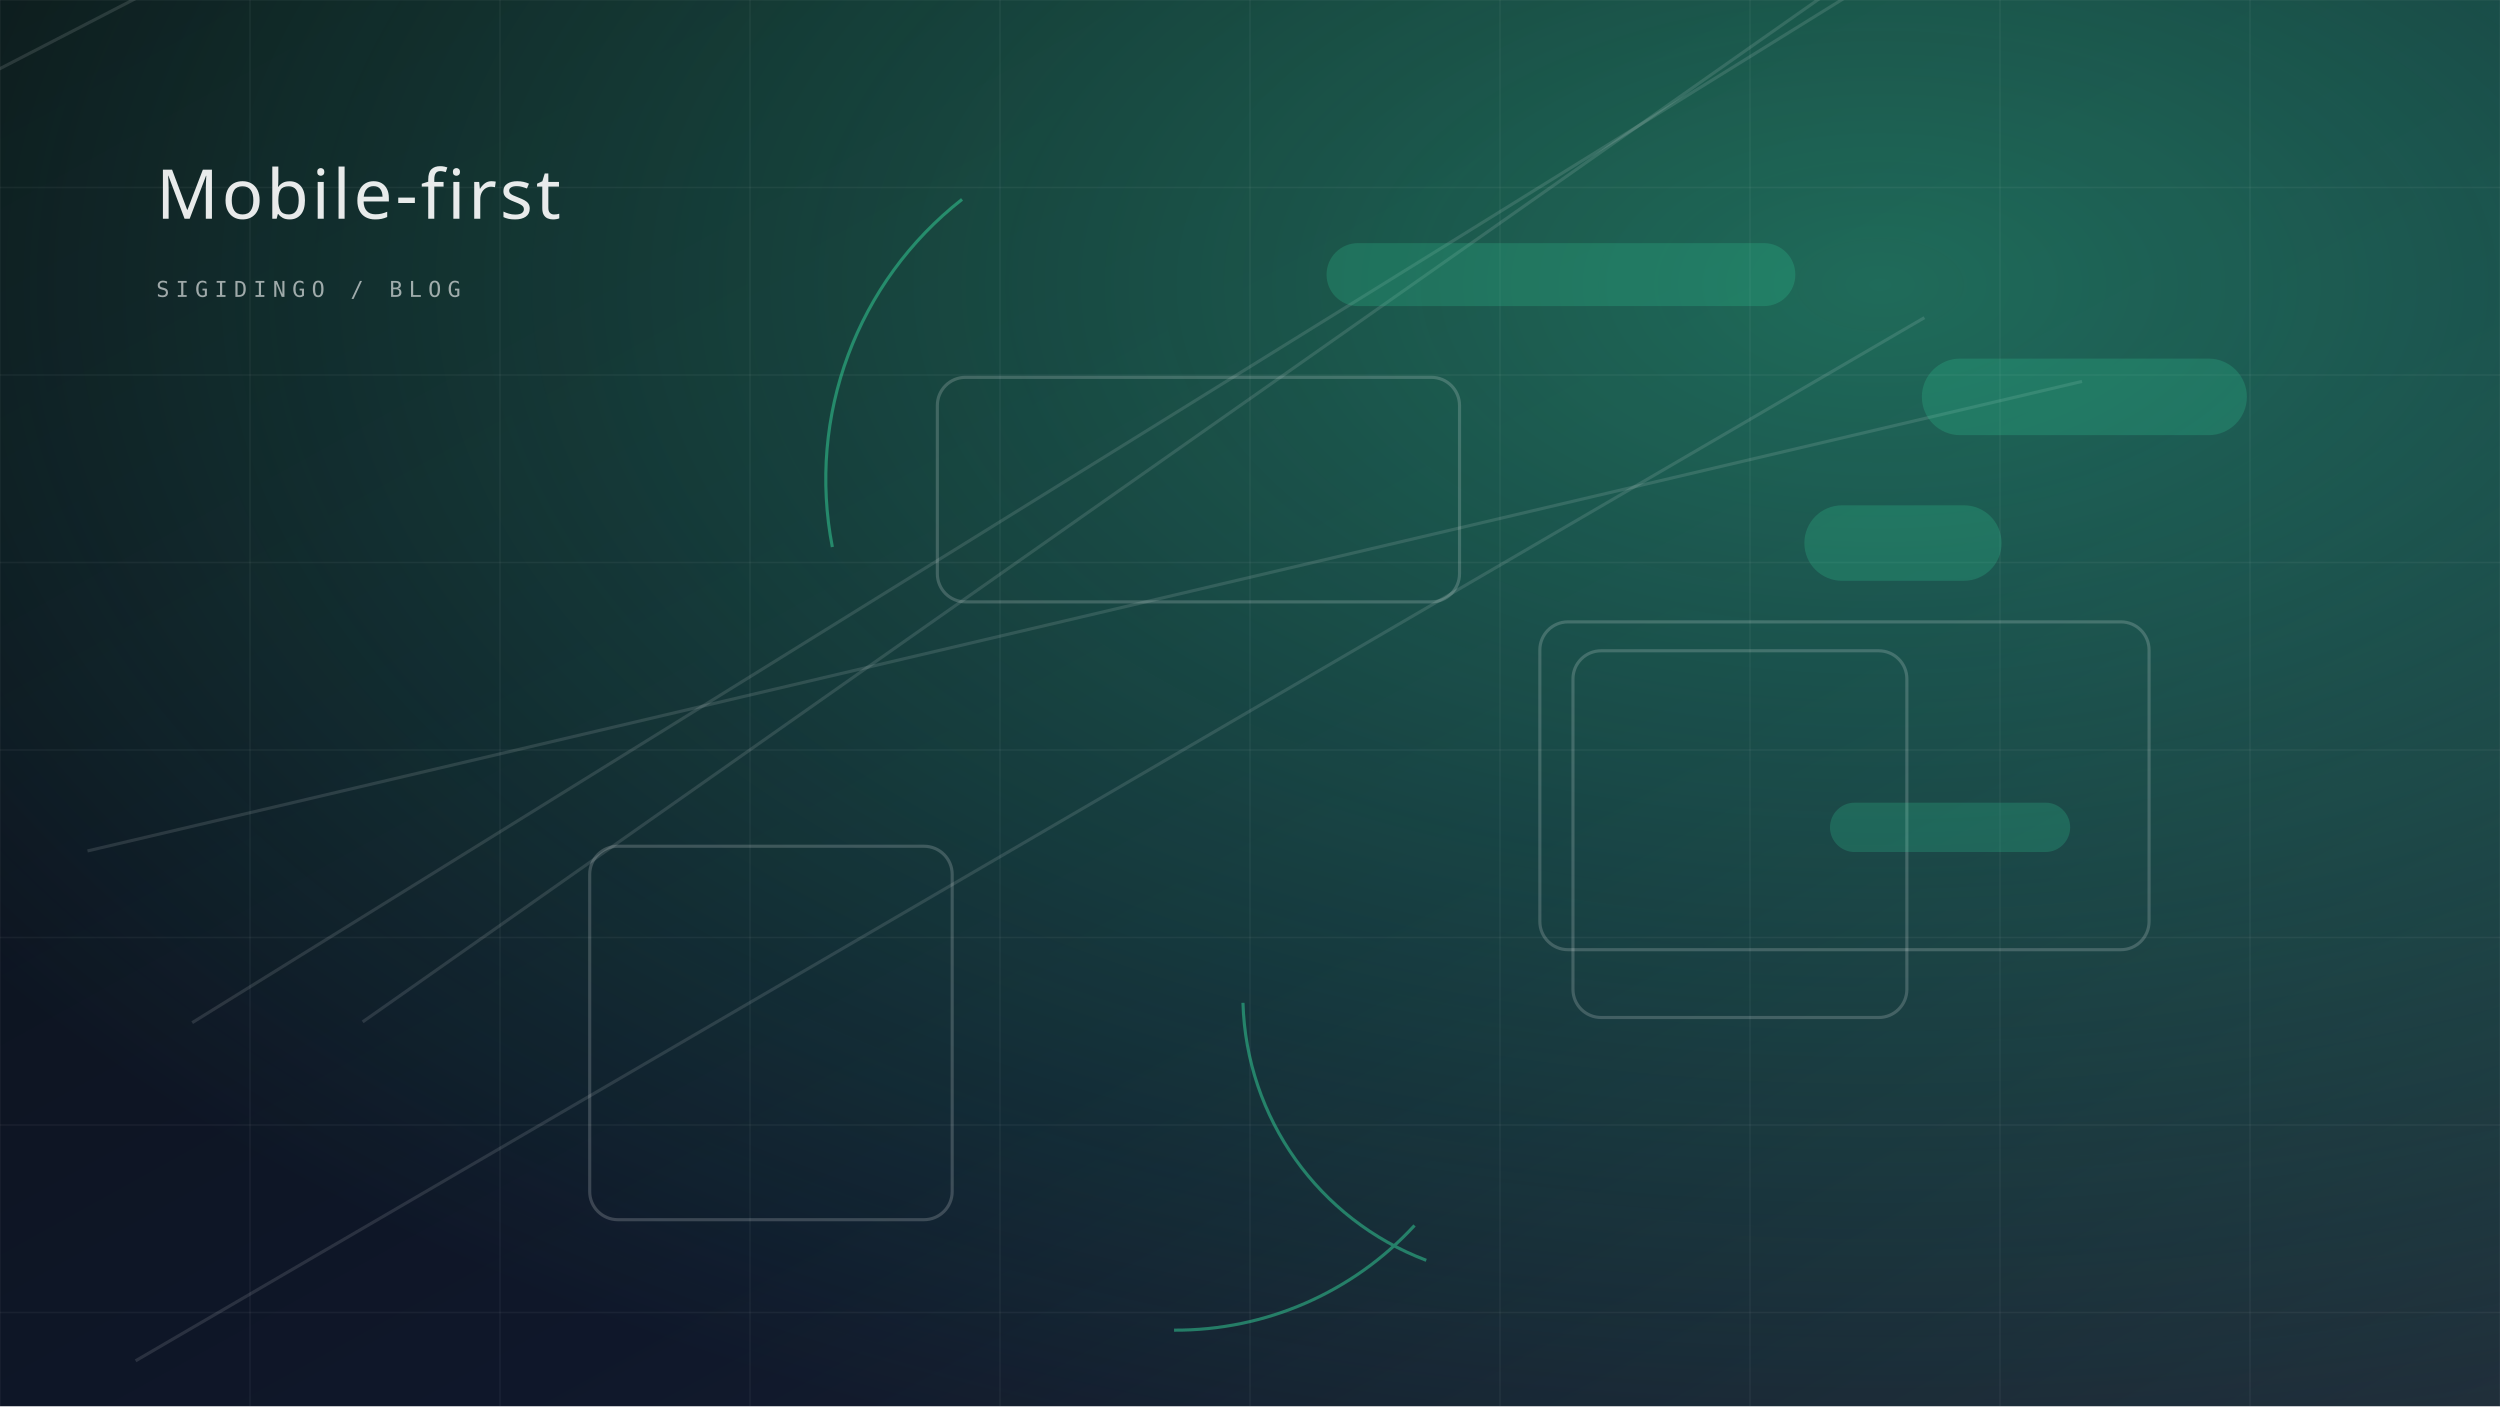
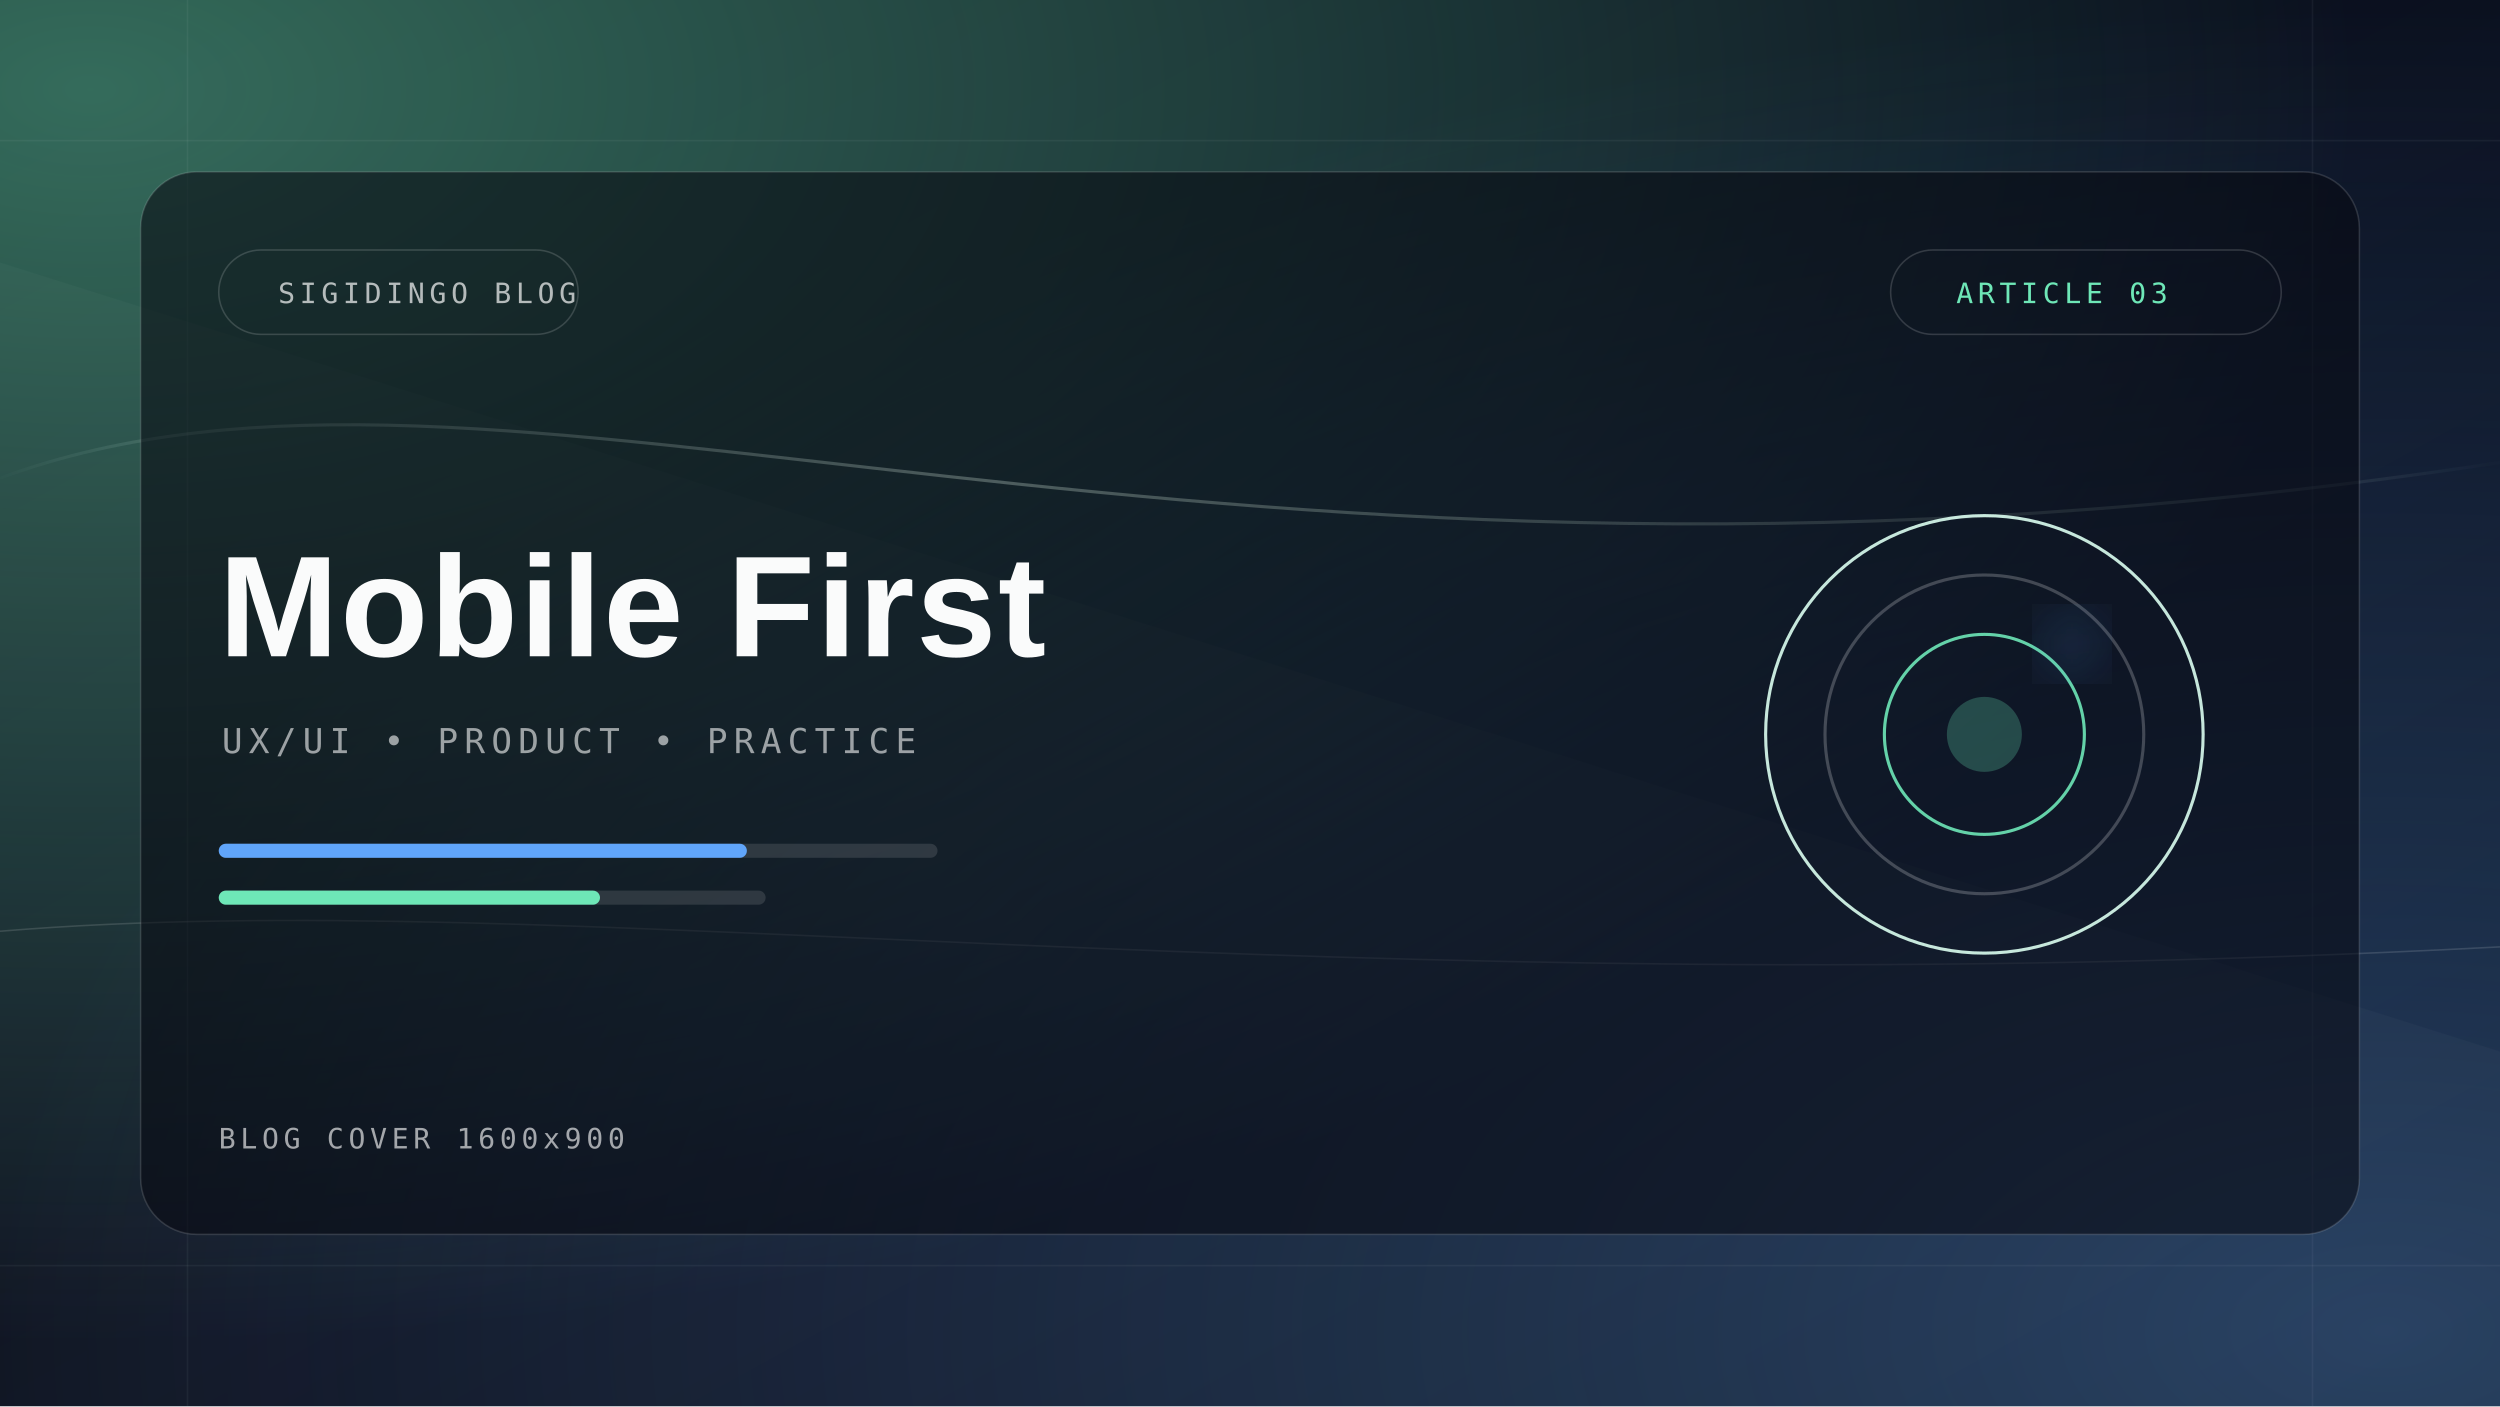
<svg xmlns="http://www.w3.org/2000/svg" width="1600" height="900" viewBox="0 0 1600 900">
  <defs>
-     <linearGradient id="bg-mobile-first" x1="0" y1="0" x2="1" y2="1">
-       <stop offset="0%" stop-color="#0b1116" />
-       <stop offset="60%" stop-color="#0f172a" />
-       <stop offset="100%" stop-color="#1f2937" />
+     <linearGradient id="bg-3" x1="0" y1="0" x2="1" y2="1">
+       <stop offset="0%" stop-color="#070A12" />
+       <stop offset="52%" stop-color="#0B1120" />
+       <stop offset="100%" stop-color="#05070D" />
    </linearGradient>
-     <radialGradient id="glow-mobile-first" cx="0.75" cy="0.2" r="0.9">
-       <stop offset="0%" stop-color="#34d399" stop-opacity="0.45" />
-       <stop offset="100%" stop-color="#34d399" stop-opacity="0" />
+     <radialGradient id="haloA-3" cx="0.04" cy="0.06" r="0.9">
+       <stop offset="0%" stop-color="#6EE7B7" stop-opacity="0.44" />
+       <stop offset="100%" stop-color="#6EE7B7" stop-opacity="0" />
    </radialGradient>
+     <radialGradient id="haloB-3" cx="0.95" cy="0.95" r="0.95">
+       <stop offset="0%" stop-color="#60A5FA" stop-opacity="0.34" />
+       <stop offset="100%" stop-color="#60A5FA" stop-opacity="0" />
+     </radialGradient>
+     <linearGradient id="beam-3" x1="0" y1="0" x2="1" y2="0">
+       <stop offset="0%" stop-color="#DAFEF0" stop-opacity="0" />
+       <stop offset="40%" stop-color="#DAFEF0" stop-opacity="0.95" />
+       <stop offset="100%" stop-color="#DAFEF0" stop-opacity="0" />
+     </linearGradient>
+     <filter id="soft-3" x="-20%" y="-20%" width="140%" height="140%">
+       <feGaussianBlur stdDeviation="24" />
+     </filter>
  </defs>
-   <rect width="1600" height="900" fill="url(#bg-mobile-first)" />
-   <rect width="1600" height="900" fill="url(#glow-mobile-first)" />
+   <rect width="1600" height="900" fill="url(#bg-3)" />
+   <rect width="1600" height="900" fill="url(#haloA-3)" />
+   <rect width="1600" height="900" fill="url(#haloB-3)" />
  <g stroke="rgba(255,255,255,0.05)" stroke-width="1">
-     <line x1="0" y1="0" x2="0" y2="900" />
-     <line x1="160" y1="0" x2="160" y2="900" />
-     <line x1="320" y1="0" x2="320" y2="900" />
-     <line x1="480" y1="0" x2="480" y2="900" />
-     <line x1="640" y1="0" x2="640" y2="900" />
-     <line x1="800" y1="0" x2="800" y2="900" />
-     <line x1="960" y1="0" x2="960" y2="900" />
-     <line x1="1120" y1="0" x2="1120" y2="900" />
-     <line x1="1280" y1="0" x2="1280" y2="900" />
-     <line x1="1440" y1="0" x2="1440" y2="900" />
-     <line x1="1600" y1="0" x2="1600" y2="900" />
-     <line x1="0" y1="0" x2="1600" y2="0" />
-     <line x1="0" y1="120" x2="1600" y2="120" />
-     <line x1="0" y1="240" x2="1600" y2="240" />
-     <line x1="0" y1="360" x2="1600" y2="360" />
-     <line x1="0" y1="480" x2="1600" y2="480" />
-     <line x1="0" y1="600" x2="1600" y2="600" />
-     <line x1="0" y1="720" x2="1600" y2="720" />
-     <line x1="0" y1="840" x2="1600" y2="840" />
+     <line x1="0" y1="90" x2="1600" y2="90" />
+     <line x1="0" y1="810" x2="1600" y2="810" />
+     <line x1="120" y1="0" x2="120" y2="900" />
+     <line x1="1480" y1="0" x2="1480" y2="900" />
  </g>
-   <g fill="none" stroke="#34d399" stroke-width="2" opacity="0.5">
-     <path d="M 532.7 350.1 A 227.4 227.4 0 0 1 615.7 127.6" />
-     <path d="M 912.8 806.6 A 181.8 181.8 0 0 1 795.5 641.8" />
-     <path d="M 905.3 784.3 A 207.7 207.7 0 0 1 751.4 851.3" />
+   <g opacity="0.8">
+     <path d="M0 168 L1600 673 L1600 900 L0 900 Z" fill="rgba(255,255,255,0.03)" />
+     <path d="M0 306 C320 188, 760 424, 1600 296" stroke="url(#beam-3)" stroke-width="2" fill="none" />
+     <path d="M0 596 C360 566, 840 646, 1600 606" stroke="rgba(255,255,255,0.17)" stroke-width="1" fill="none" />
  </g>
-   <g stroke="rgba(255,255,255,0.12)" stroke-width="2">
-     <line x1="-35.4" y1="62.2" x2="906.8" y2="-424.7" />
-     <line x1="86.8" y1="870.9" x2="1231.6" y2="203.3" />
-     <line x1="232.1" y1="654.0" x2="1169.2" y2="-4.2" />
-     <line x1="56.0" y1="544.6" x2="1332.5" y2="244.1" />
-     <line x1="123.0" y1="654.5" x2="1227.3" y2="-30.3" />
+   <rect x="90" y="110" width="1420" height="680" rx="36" fill="rgba(7,10,18,0.58)" stroke="rgba(255,255,255,0.14)" />
+   <path d="M130 212 H1470" stroke="url(#beam-3)" stroke-width="2" />
+   <path d="M130 690 H1470" stroke="url(#beam-3)" stroke-width="2" />
+   <g fill="none" stroke="rgba(255,255,255,0.16)">
+     <rect x="140" y="160" width="230" height="54" rx="27" />
+     <rect x="1210" y="160" width="250" height="54" rx="27" />
  </g>
-   <g fill="none" stroke="rgba(255,255,255,0.18)" stroke-width="2">
-     <rect x="1006.7" y="416.5" width="213.7" height="234.7" rx="18" />
-     <rect x="599.9" y="241.5" width="334.2" height="143.7" rx="18" />
-     <rect x="377.4" y="541.6" width="232.0" height="239.0" rx="18" />
-     <rect x="985.5" y="398.0" width="389.9" height="209.8" rx="18" />
+   <text x="178" y="194" font-family="Consolas, monospace" font-size="18" letter-spacing="3" fill="rgba(255,255,255,0.68)">SIGIDINGO BLOG</text>
+   <text x="1252" y="194" font-family="Consolas, monospace" font-size="18" letter-spacing="3" fill="#6EE7B7">ARTICLE 03</text>
+   <text x="140" y="420" font-family="Sora, Arial, sans-serif" font-weight="700" font-size="92" letter-spacing="1.2" fill="rgba(255,255,255,0.98)">Mobile First</text>
+   <text x="142" y="482" font-family="Consolas, monospace" font-size="22" letter-spacing="4" fill="rgba(255,255,255,0.58)">UX/UI  •  PRODUCT  •  PRACTICE</text>
+   <g>
+     <rect x="140" y="540" width="460" height="9" rx="4.5" fill="rgba(255,255,255,0.12)" />
+     <rect x="140" y="540" width="338" height="9" rx="4.5" fill="#60A5FA" />
+     <rect x="140" y="570" width="350" height="9" rx="4.5" fill="rgba(255,255,255,0.12)" />
+     <rect x="140" y="570" width="244" height="9" rx="4.5" fill="#6EE7B7" />
  </g>
-   <g fill="#34d399" opacity="0.22">
-     <rect x="1171.2" y="513.7" width="153.7" height="31.6" rx="15.8" />
-     <rect x="1230.0" y="229.5" width="208.0" height="49.0" rx="24.5" />
-     <rect x="1154.8" y="323.4" width="126.2" height="48.3" rx="24.1" />
-     <rect x="849.0" y="155.6" width="300.0" height="40.3" rx="20.1" />
+   <g opacity="0.9">
+     <circle cx="1270" cy="470" r="140" fill="none" stroke="#DAFEF0" stroke-width="2" />
+     <circle cx="1270" cy="470" r="102" fill="none" stroke="rgba(255,255,255,0.24)" stroke-width="2" />
+     <circle cx="1270" cy="470" r="64" fill="none" stroke="#6EE7B7" stroke-width="2" />
+     <circle cx="1270" cy="470" r="24" fill="#6EE7B7" fill-opacity="0.28" />
+     <circle cx="1326" cy="412" r="18" fill="#60A5FA" fill-opacity="0.45" filter="url(#soft-3)" />
  </g>
-   <text x="100" y="140" font-family="Sora, sans-serif" font-size="44" fill="rgba(255,255,255,0.9)" letter-spacing="2">Mobile-first</text>
-   <text x="100" y="190" font-family="IBM Plex Mono, monospace" font-size="14" fill="rgba(255,255,255,0.6)" letter-spacing="4">SIGIDINGO / BLOG</text>
+   <text x="140" y="735" font-family="Consolas, monospace" font-size="18" letter-spacing="3" fill="rgba(255,255,255,0.62)">BLOG COVER 1600x900</text>
</svg>
